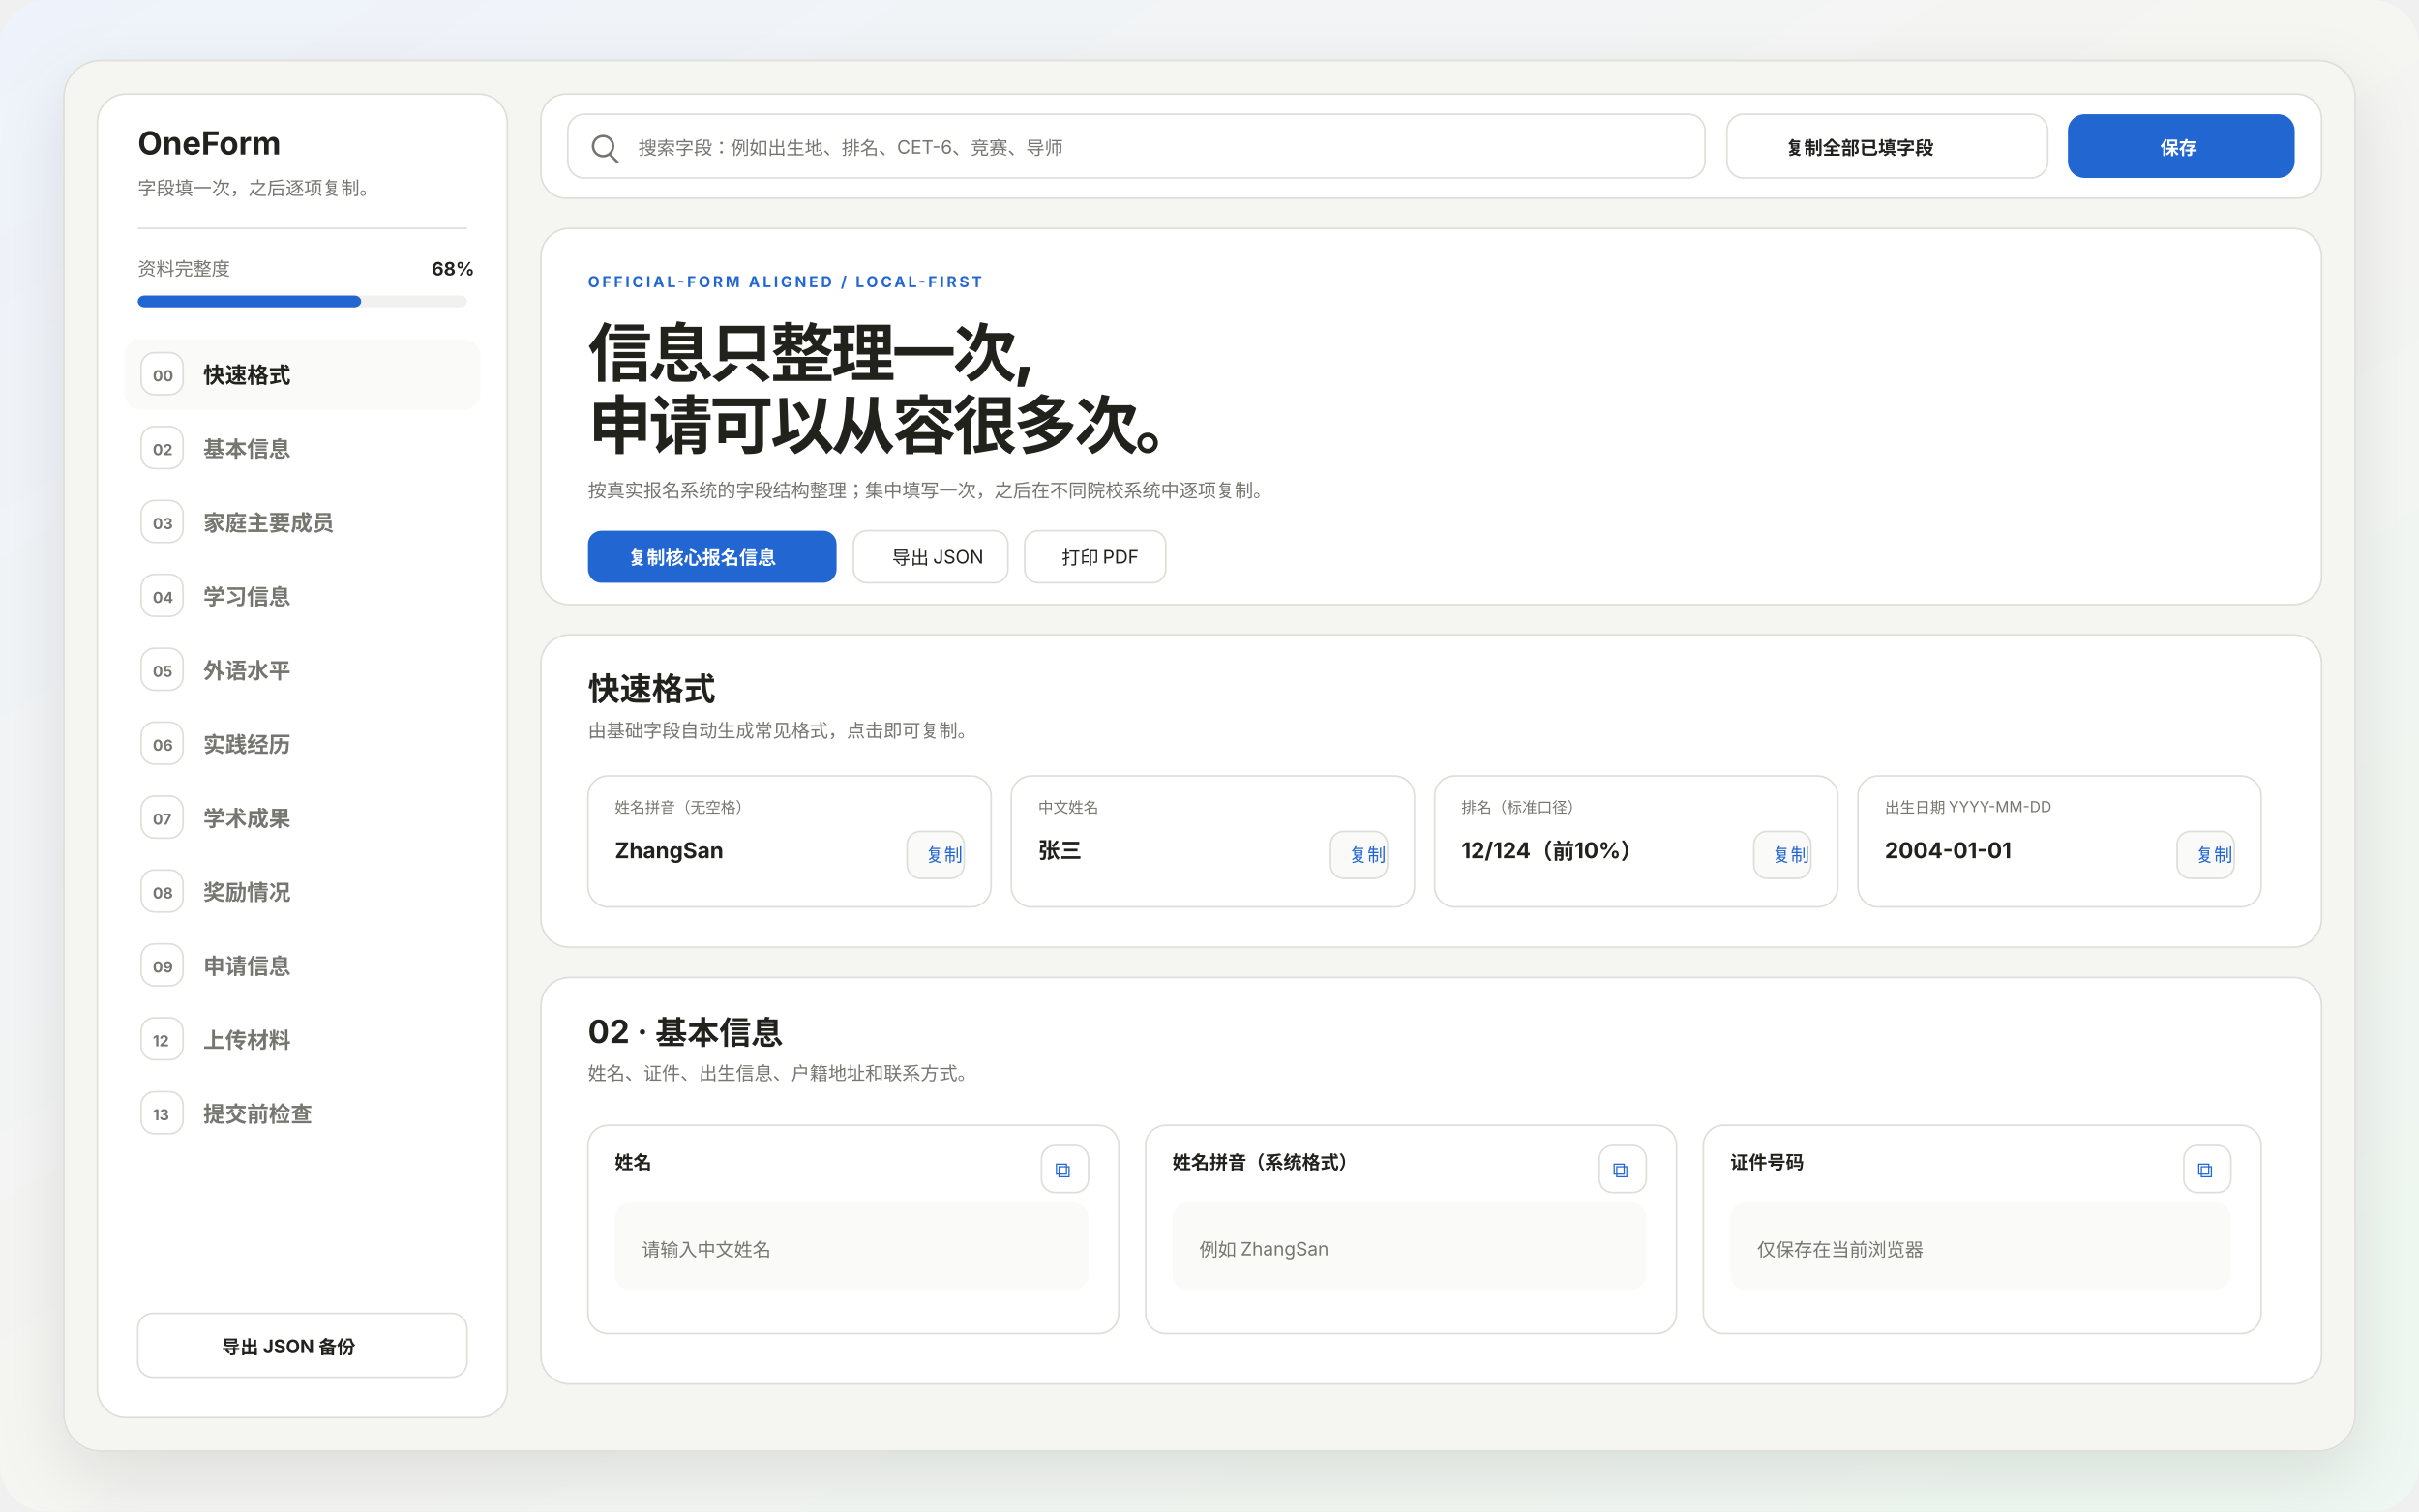
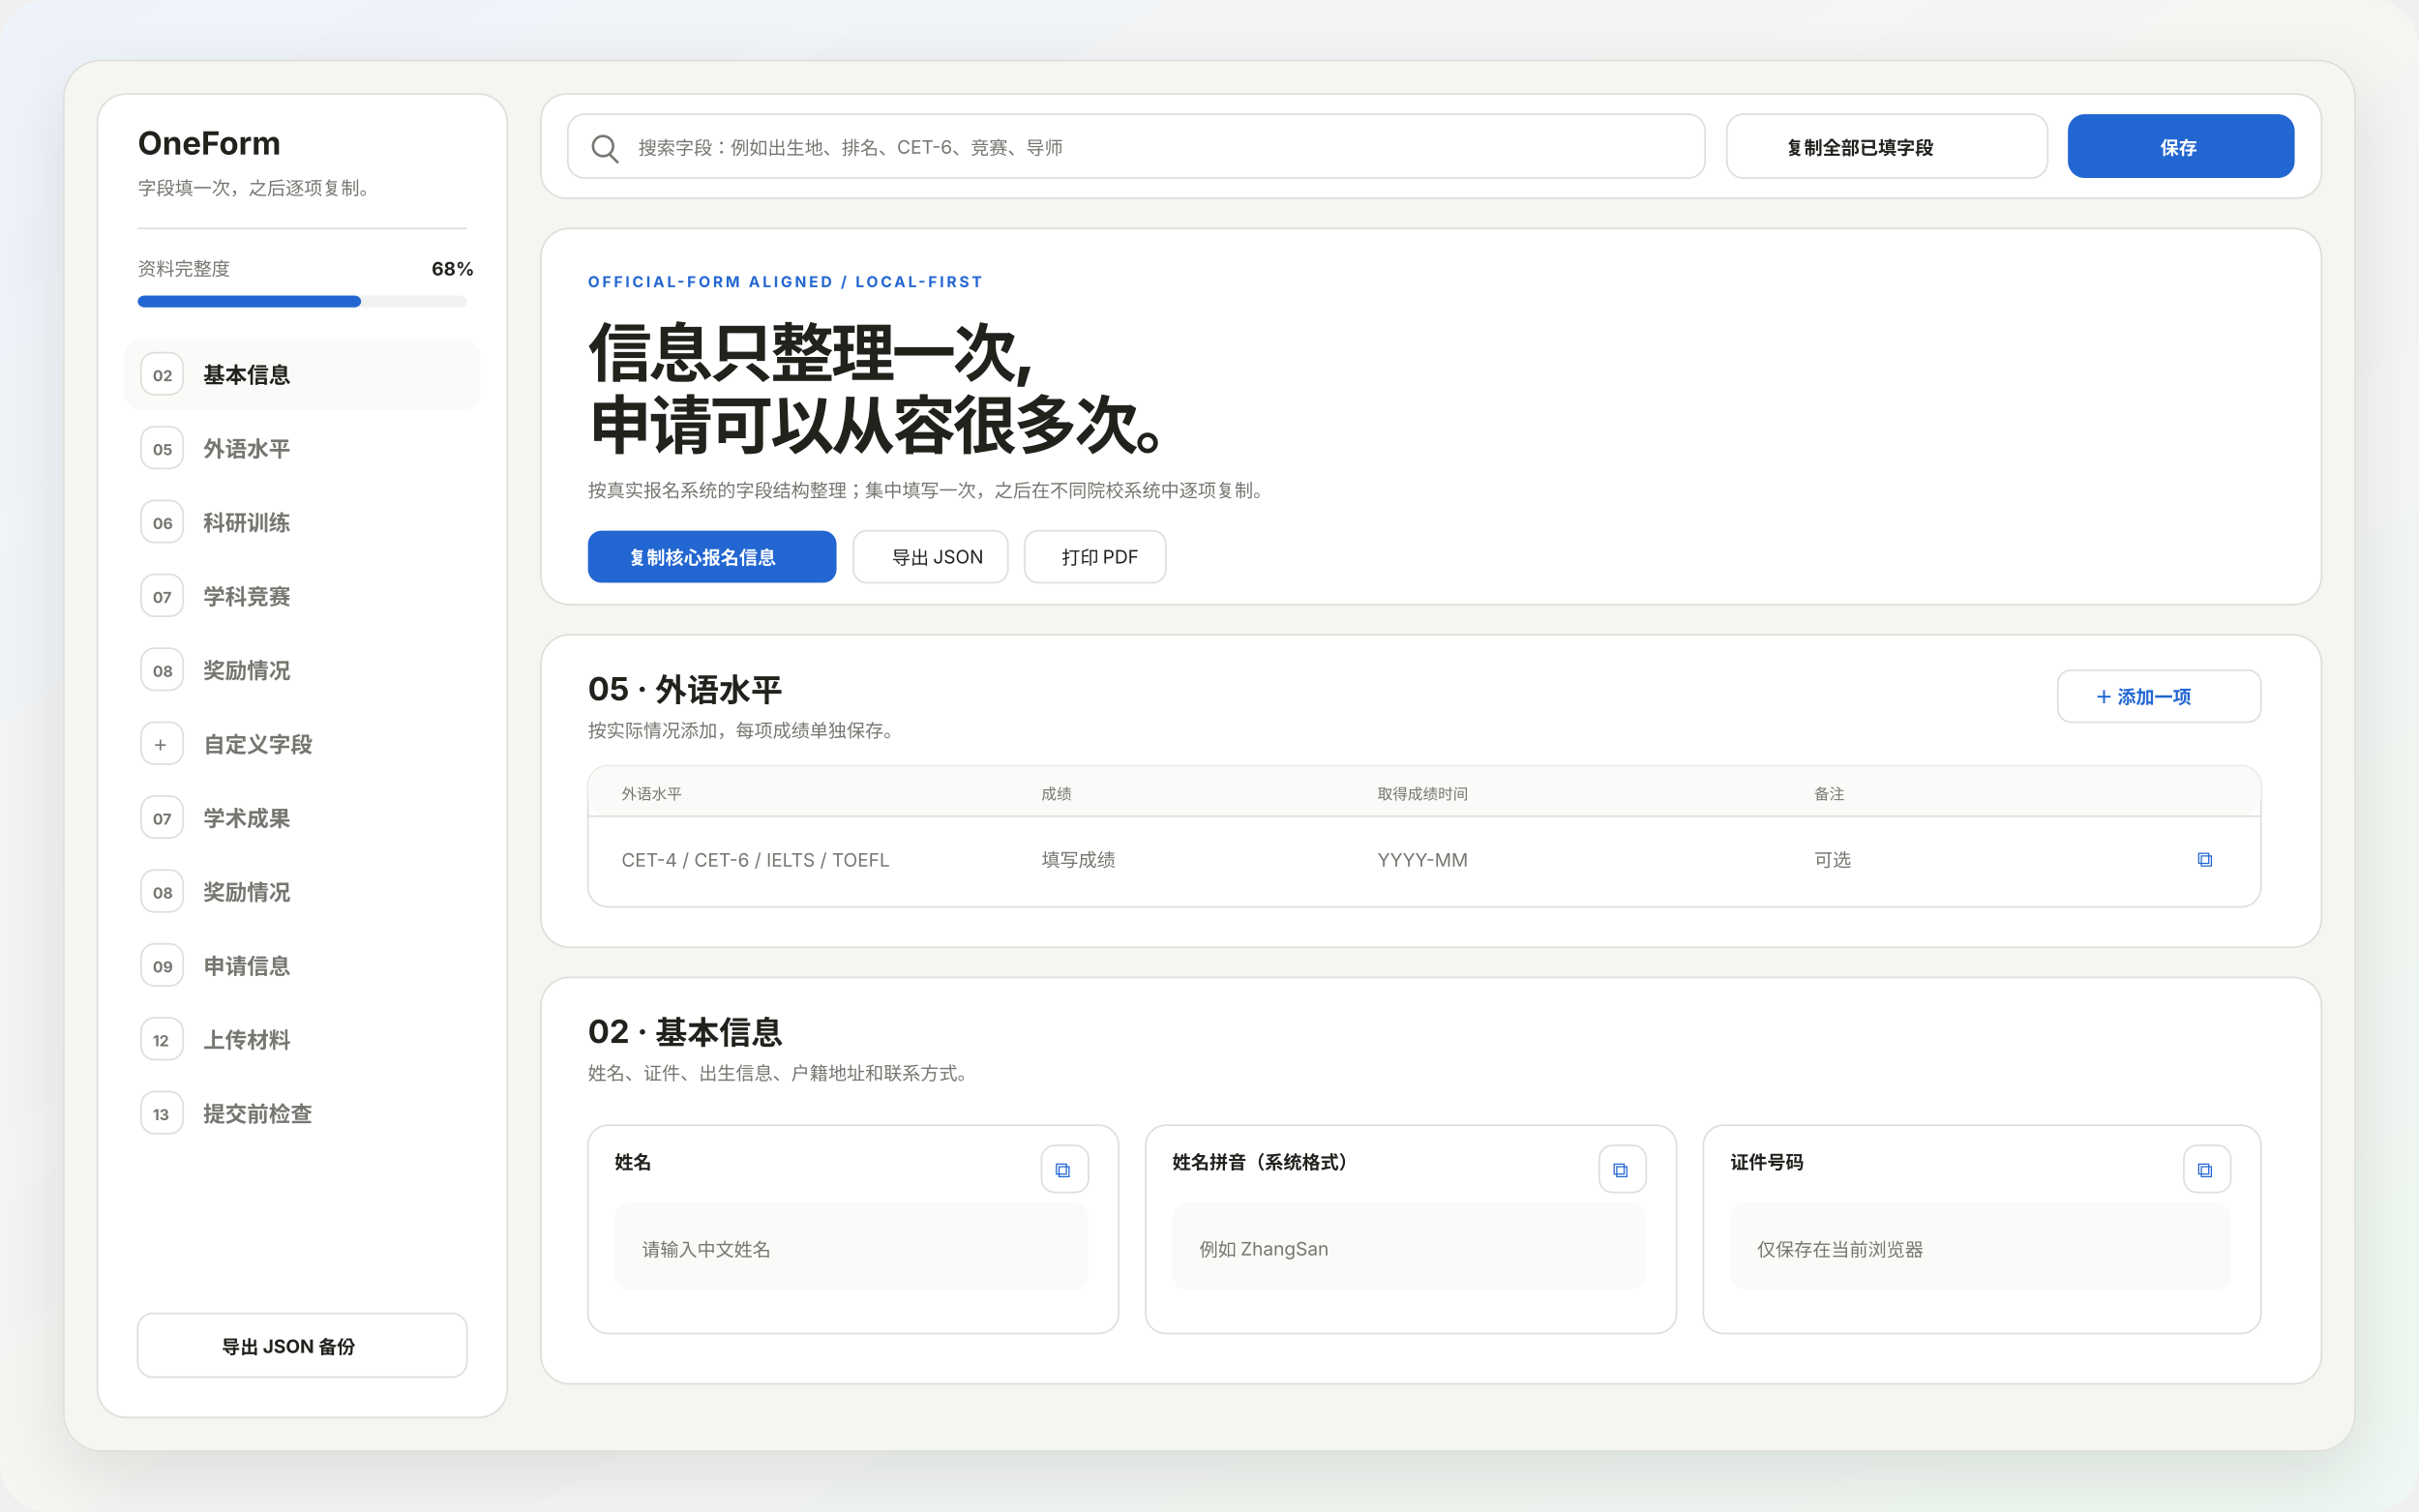
<svg xmlns="http://www.w3.org/2000/svg" width="1440" height="900" viewBox="0 0 1440 900" role="img" aria-labelledby="title desc">
  <defs>
    <linearGradient id="bg" x1="0" y1="0" x2="1" y2="1">
      <stop offset="0" stop-color="#eef3fb" />
      <stop offset=".48" stop-color="#f5f5f2" />
      <stop offset="1" stop-color="#eef7f1" />
    </linearGradient>
    <filter id="shadow" x="-20%" y="-20%" width="140%" height="160%">
      <feDropShadow dx="0" dy="14" stdDeviation="20" flood-color="#1a1f27" flood-opacity=".10" />
    </filter>
    <style>
      .ui{font-family:Inter,-apple-system,BlinkMacSystemFont,"Segoe UI","PingFang SC","Microsoft YaHei",sans-serif}
      .muted{fill:#74766f}.text{fill:#20211f}.blue{fill:#2366d1}.line{stroke:#dedfd9}
      .label{font-size:13px;font-weight:650}.small{font-size:11px}.tiny{font-size:9px}
    </style>
  </defs>
  <rect width="1440" height="900" rx="28" fill="url(#bg)" />
  <g class="ui" filter="url(#shadow)">
    <rect x="38" y="36" width="1364" height="828" rx="22" fill="#f5f5f2" stroke="#dedfd9" />
    <rect x="58" y="56" width="244" height="788" rx="17" fill="#fff" stroke="#dedfd9" />
    <text x="82" y="92" class="text" font-size="19" font-weight="750">OneForm</text>
    <text x="82" y="116" class="muted small">字段填一次，之后逐项复制。</text>
    <line x1="82" y1="136" x2="278" y2="136" class="line" />
    <text x="82" y="164" class="muted small">资料完整度</text>
    <text x="257" y="164" class="text small" font-weight="700">68%</text>
    <rect x="82" y="176" width="196" height="7" rx="4" fill="#f1f2ef" />
    <rect x="82" y="176" width="133" height="7" rx="4" fill="#2366d1" />
    <g class="label">
      <rect x="74" y="202" width="212" height="42" rx="10" fill="#fafaf8" />
      <rect x="84" y="210" width="25" height="25" rx="8" fill="#fff" stroke="#dedfd9" />
-       <text x="91" y="227" class="muted tiny">00</text>
-       <text x="121" y="228" class="text">快速格式</text>
+       <text x="91" y="227" class="muted tiny">02</text>
+       <text x="121" y="228" class="text">基本信息</text>
      <rect x="84" y="254" width="25" height="25" rx="8" fill="#fff" stroke="#dedfd9" />
-       <text x="91" y="271" class="muted tiny">02</text>
-       <text x="121" y="272" class="muted">基本信息</text>
+       <text x="91" y="271" class="muted tiny">05</text>
+       <text x="121" y="272" class="muted">外语水平</text>
      <rect x="84" y="298" width="25" height="25" rx="8" fill="#fff" stroke="#dedfd9" />
-       <text x="91" y="315" class="muted tiny">03</text>
-       <text x="121" y="316" class="muted">家庭主要成员</text>
+       <text x="91" y="315" class="muted tiny">06</text>
+       <text x="121" y="316" class="muted">科研训练</text>
      <rect x="84" y="342" width="25" height="25" rx="8" fill="#fff" stroke="#dedfd9" />
-       <text x="91" y="359" class="muted tiny">04</text>
-       <text x="121" y="360" class="muted">学习信息</text>
+       <text x="91" y="359" class="muted tiny">07</text>
+       <text x="121" y="360" class="muted">学科竞赛</text>
      <rect x="84" y="386" width="25" height="25" rx="8" fill="#fff" stroke="#dedfd9" />
-       <text x="91" y="403" class="muted tiny">05</text>
-       <text x="121" y="404" class="muted">外语水平</text>
+       <text x="91" y="403" class="muted tiny">08</text>
+       <text x="121" y="404" class="muted">奖励情况</text>
      <rect x="84" y="430" width="25" height="25" rx="8" fill="#fff" stroke="#dedfd9" />
-       <text x="91" y="447" class="muted tiny">06</text>
-       <text x="121" y="448" class="muted">实践经历</text>
+       <text x="91" y="447" class="muted tiny">＋</text>
+       <text x="121" y="448" class="muted">自定义字段</text>
      <rect x="84" y="474" width="25" height="25" rx="8" fill="#fff" stroke="#dedfd9" />
      <text x="91" y="491" class="muted tiny">07</text>
      <text x="121" y="492" class="muted">学术成果</text>
      <rect x="84" y="518" width="25" height="25" rx="8" fill="#fff" stroke="#dedfd9" />
      <text x="91" y="535" class="muted tiny">08</text>
      <text x="121" y="536" class="muted">奖励情况</text>
      <rect x="84" y="562" width="25" height="25" rx="8" fill="#fff" stroke="#dedfd9" />
      <text x="91" y="579" class="muted tiny">09</text>
      <text x="121" y="580" class="muted">申请信息</text>
      <rect x="84" y="606" width="25" height="25" rx="8" fill="#fff" stroke="#dedfd9" />
      <text x="91" y="623" class="muted tiny">12</text>
      <text x="121" y="624" class="muted">上传材料</text>
      <rect x="84" y="650" width="25" height="25" rx="8" fill="#fff" stroke="#dedfd9" />
      <text x="91" y="667" class="muted tiny">13</text>
      <text x="121" y="668" class="muted">提交前检查</text>
    </g>
    <rect x="82" y="782" width="196" height="38" rx="9" fill="#fff" stroke="#dedfd9" />
    <text x="132" y="806" class="text small" font-weight="650">导出 JSON 备份</text>
    <rect x="322" y="56" width="1060" height="62" rx="15" fill="#fff" stroke="#dedfd9" />
    <rect x="338" y="68" width="677" height="38" rx="10" fill="#fff" stroke="#dedfd9" />
    <circle cx="359" cy="87" r="6" fill="none" stroke="#74766f" stroke-width="1.5" />
    <line x1="363" y1="92" x2="368" y2="97" stroke="#74766f" stroke-width="1.5" />
    <text x="380" y="92" class="muted small">搜索字段：例如出生地、排名、CET-6、竞赛、导师</text>
    <rect x="1028" y="68" width="191" height="38" rx="10" fill="#fff" stroke="#dedfd9" />
    <text x="1063" y="92" class="text small" font-weight="650">复制全部已填字段</text>
    <rect x="1231" y="68" width="135" height="38" rx="10" fill="#2366d1" />
    <text x="1286" y="92" fill="#fff" class="small" font-weight="700">保存</text>
    <rect x="322" y="136" width="1060" height="224" rx="17" fill="#fff" stroke="#dedfd9" />
    <text x="350" y="171" class="blue tiny" font-weight="750" letter-spacing="1.6">OFFICIAL-FORM ALIGNED / LOCAL-FIRST</text>
    <text x="350" y="224" class="text" font-size="38" font-weight="780" letter-spacing="-1.8">信息只整理一次,</text>
    <text x="350" y="267" class="text" font-size="38" font-weight="780" letter-spacing="-1.8">申请可以从容很多次。</text>
    <text x="350" y="296" class="muted small">按真实报名系统的字段结构整理；集中填写一次，之后在不同院校系统中逐项复制。</text>
    <rect x="350" y="316" width="148" height="31" rx="8" fill="#2366d1" />
    <text x="374" y="336" fill="#fff" class="small" font-weight="700">复制核心报名信息</text>
    <rect x="508" y="316" width="92" height="31" rx="8" fill="#fff" stroke="#dedfd9" />
    <text x="531" y="336" class="text small">导出 JSON</text>
    <rect x="610" y="316" width="84" height="31" rx="8" fill="#fff" stroke="#dedfd9" />
    <text x="632" y="336" class="text small">打印 PDF</text>
    <rect x="322" y="378" width="1060" height="186" rx="17" fill="#fff" stroke="#dedfd9" />
-     <text x="350" y="417" class="text" font-size="19" font-weight="730">快速格式</text>
-     <text x="350" y="439" class="muted small">由基础字段自动生成常见格式，点击即可复制。</text>
+     <text x="350" y="417" class="text" font-size="19" font-weight="730">05 · 外语水平</text>
+     <text x="350" y="439" class="muted small">按实际情况添加，每项成绩单独保存。</text>
+     <rect x="1225" y="399" width="121" height="31" rx="8" fill="#fff" stroke="#dedfd9" />
+     <text x="1247" y="419" class="blue small" font-weight="700">＋ 添加一项</text>
    <g>
-       <rect x="350" y="462" width="240" height="78" rx="12" fill="#fff" stroke="#dedfd9" />
-       <text x="366" y="484" class="muted tiny">姓名拼音（无空格）</text>
-       <text x="366" y="511" class="text label">ZhangSan</text>
-       <rect x="540" y="495" width="34" height="28" rx="8" fill="#fafaf8" stroke="#dedfd9" />
-       <text x="551" y="513" class="blue small">复制</text>
-       <rect x="602" y="462" width="240" height="78" rx="12" fill="#fff" stroke="#dedfd9" />
-       <text x="618" y="484" class="muted tiny">中文姓名</text>
-       <text x="618" y="511" class="text label">张三</text>
-       <rect x="792" y="495" width="34" height="28" rx="8" fill="#fafaf8" stroke="#dedfd9" />
-       <text x="803" y="513" class="blue small">复制</text>
-       <rect x="854" y="462" width="240" height="78" rx="12" fill="#fff" stroke="#dedfd9" />
-       <text x="870" y="484" class="muted tiny">排名（标准口径）</text>
-       <text x="870" y="511" class="text label">12/124（前10%）</text>
-       <rect x="1044" y="495" width="34" height="28" rx="8" fill="#fafaf8" stroke="#dedfd9" />
-       <text x="1055" y="513" class="blue small">复制</text>
-       <rect x="1106" y="462" width="240" height="78" rx="12" fill="#fff" stroke="#dedfd9" />
-       <text x="1122" y="484" class="muted tiny">出生日期 YYYY-MM-DD</text>
-       <text x="1122" y="511" class="text label">2004-01-01</text>
-       <rect x="1296" y="495" width="34" height="28" rx="8" fill="#fafaf8" stroke="#dedfd9" />
-       <text x="1307" y="513" class="blue small">复制</text>
+       <rect x="350" y="456" width="996" height="84" rx="12" fill="#fff" stroke="#dedfd9" />
+       <rect x="350" y="456" width="996" height="30" rx="12" fill="#fafaf8" />
+       <text x="370" y="476" class="muted tiny">外语水平</text>
+       <text x="620" y="476" class="muted tiny">成绩</text>
+       <text x="820" y="476" class="muted tiny">取得成绩时间</text>
+       <text x="1080" y="476" class="muted tiny">备注</text>
+       <line x1="350" y1="486" x2="1346" y2="486" class="line" />
+       <text x="370" y="516" class="muted small">CET-4 / CET-6 / IELTS / TOEFL</text>
+       <text x="620" y="516" class="muted small">填写成绩</text>
+       <text x="820" y="516" class="muted small">YYYY-MM</text>
+       <text x="1080" y="516" class="muted small">可选</text>
+       <text x="1308" y="516" class="blue label">⧉</text>
    </g>
    <rect x="322" y="582" width="1060" height="242" rx="17" fill="#fff" stroke="#dedfd9" />
    <text x="350" y="621" class="text" font-size="19" font-weight="730">02 · 基本信息</text>
    <text x="350" y="643" class="muted small">姓名、证件、出生信息、户籍地址和联系方式。</text>
    <g>
      <rect x="350" y="670" width="316" height="124" rx="12" fill="#fff" stroke="#dedfd9" />
      <text x="366" y="696" class="text small" font-weight="680">姓名</text>
      <rect x="620" y="682" width="28" height="28" rx="8" fill="#fff" stroke="#dedfd9" />
      <text x="628" y="701" class="blue label">⧉</text>
      <rect x="366" y="716" width="282" height="52" rx="9" fill="#fafaf8" />
      <text x="382" y="748" class="muted small">请输入中文姓名</text>
      <rect x="682" y="670" width="316" height="124" rx="12" fill="#fff" stroke="#dedfd9" />
      <text x="698" y="696" class="text small" font-weight="680">姓名拼音（系统格式）</text>
      <rect x="952" y="682" width="28" height="28" rx="8" fill="#fff" stroke="#dedfd9" />
      <text x="960" y="701" class="blue label">⧉</text>
      <rect x="698" y="716" width="282" height="52" rx="9" fill="#fafaf8" />
      <text x="714" y="748" class="muted small">例如 ZhangSan</text>
      <rect x="1014" y="670" width="332" height="124" rx="12" fill="#fff" stroke="#dedfd9" />
      <text x="1030" y="696" class="text small" font-weight="680">证件号码</text>
      <rect x="1300" y="682" width="28" height="28" rx="8" fill="#fff" stroke="#dedfd9" />
      <text x="1308" y="701" class="blue label">⧉</text>
      <rect x="1030" y="716" width="298" height="52" rx="9" fill="#fafaf8" />
      <text x="1046" y="748" class="muted small">仅保存在当前浏览器</text>
    </g>
  </g>
</svg>
